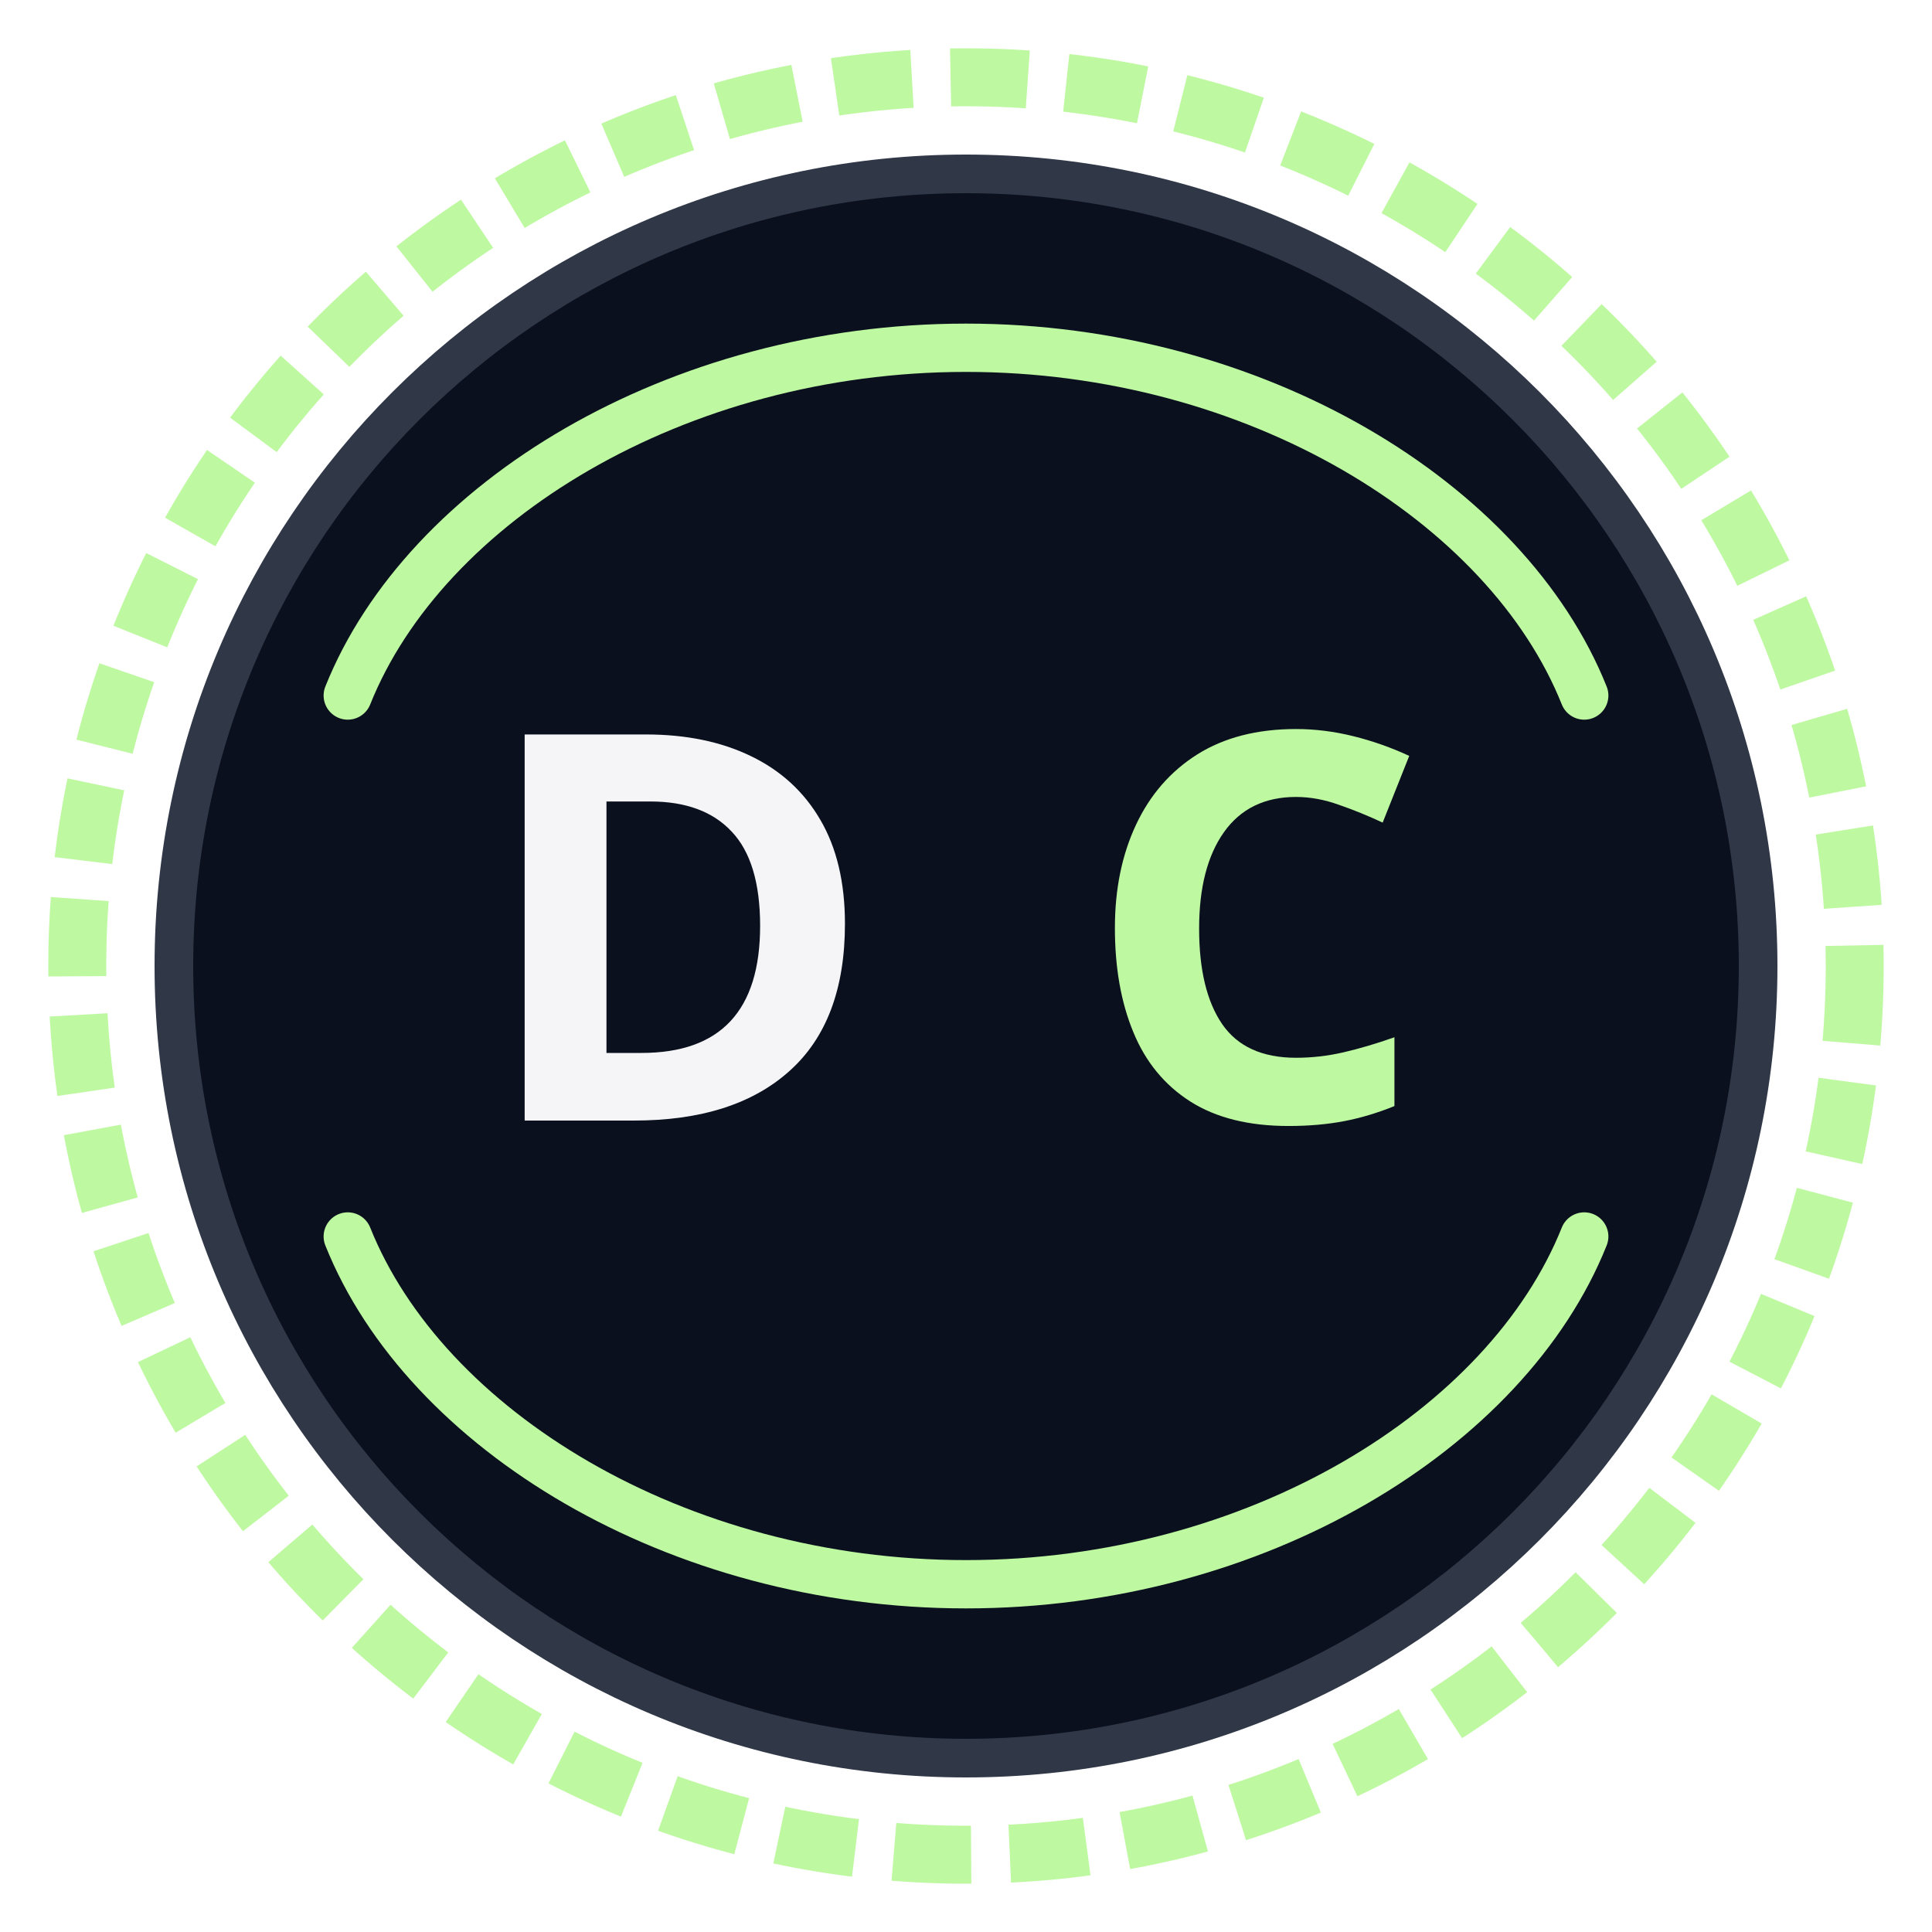
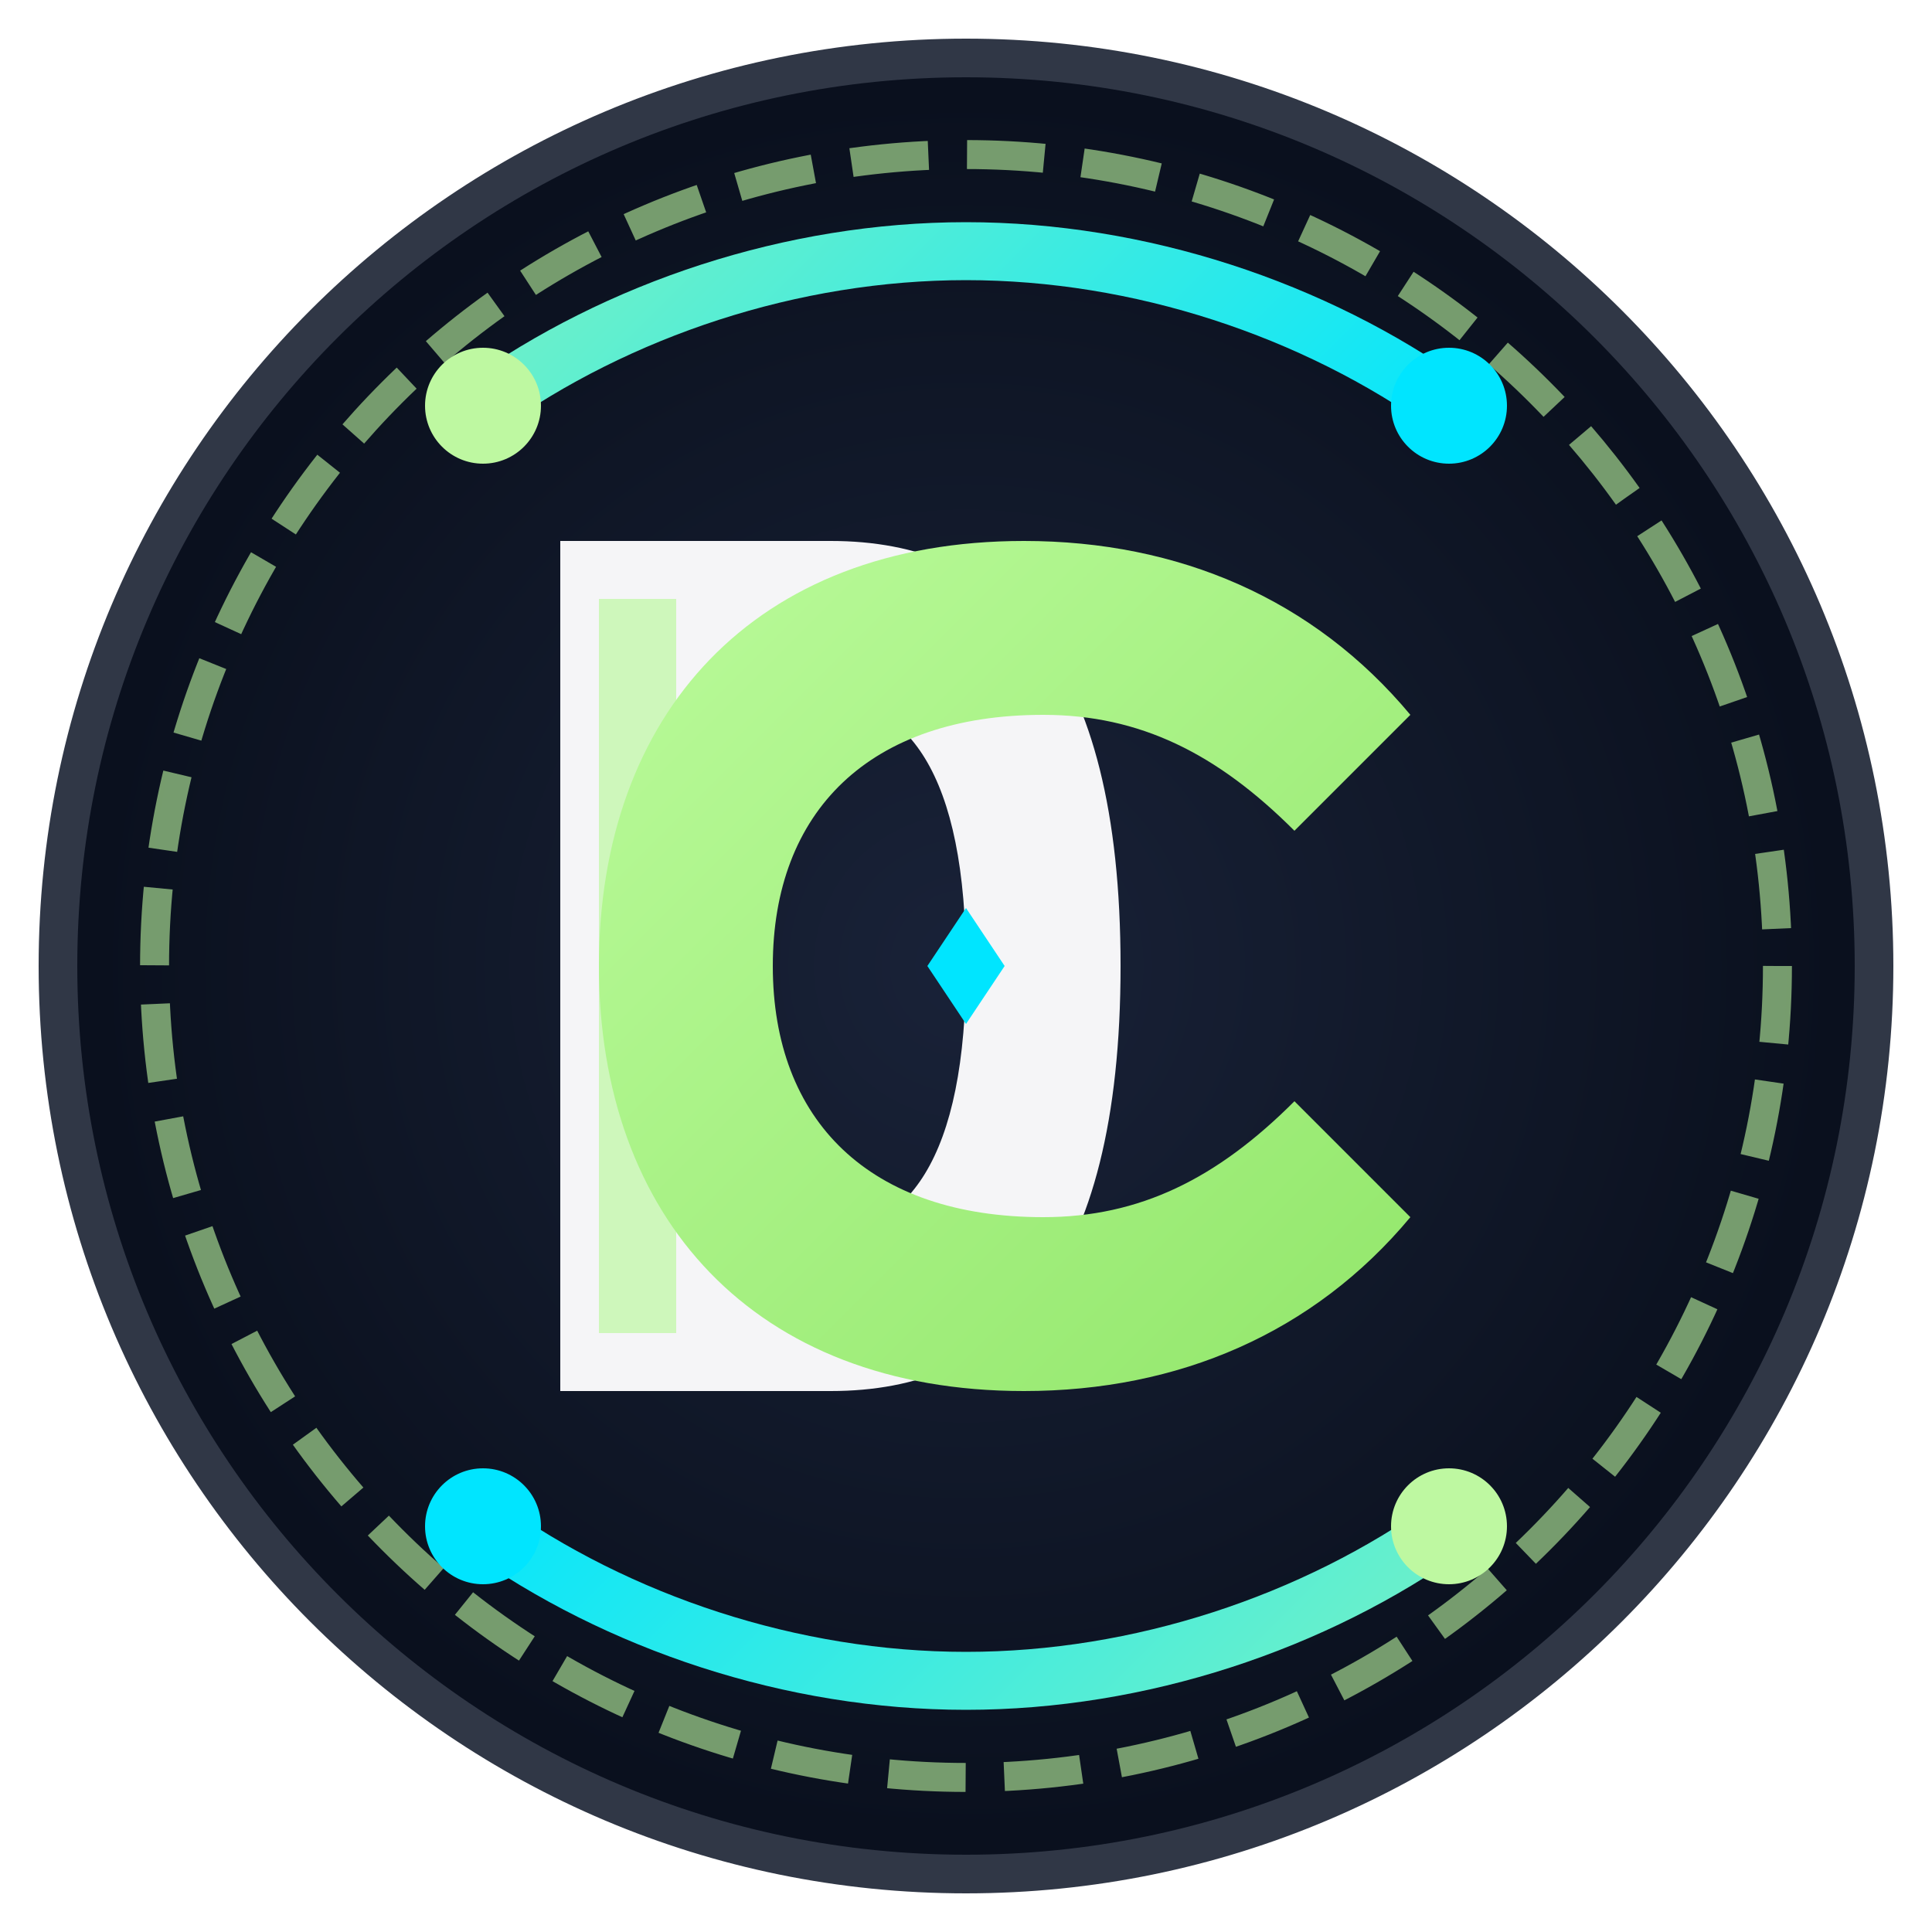
<svg xmlns="http://www.w3.org/2000/svg" viewBox="0 0 100 100" fill="none">
-   <circle cx="50" cy="50" r="46" stroke="#BEF8A1" stroke-width="3" stroke-dasharray="4 2" />
-   <circle cx="50" cy="50" r="41" fill="#0A101E" stroke="#303746" stroke-width="2" />
-   <path d="M18 36C22 26 35 18 50 18C65 18 78 26 82 36" stroke="#BEF8A1" stroke-width="2.5" stroke-linecap="round" />
-   <path d="M18 64C22 74 35 82 50 82C65 82 78 74 82 64" stroke="#BEF8A1" stroke-width="2.5" stroke-linecap="round" />
-   <text x="35" y="58" font-family="'Orbitron', sans-serif" font-weight="900" font-size="28" fill="#F5F5F7" text-anchor="middle">
-     D
-   </text>
-   <text x="65" y="58" font-family="'Orbitron', sans-serif" font-weight="900" font-size="28" fill="#BEF8A1" text-anchor="middle">
-     C
-   </text>
+   <defs>
+     <radialGradient id="dc-fav-bg" cx="50" cy="50" r="45" gradientUnits="userSpaceOnUse">
+       <stop offset="0%" stop-color="#192238" />
+       <stop offset="70%" stop-color="#0F1626" />
+       <stop offset="100%" stop-color="#0A101E" />
+     </radialGradient>
+     <linearGradient id="dc-fav-lime" x1="20" y1="20" x2="80" y2="80" gradientUnits="userSpaceOnUse">
+       <stop offset="0%" stop-color="#C3FFA5" />
+       <stop offset="100%" stop-color="#8BE362" />
+     </linearGradient>
+     <linearGradient id="dc-fav-ring" x1="0" y1="0" x2="100" y2="100" gradientUnits="userSpaceOnUse">
+       <stop offset="0%" stop-color="#BEF8A1" />
+       <stop offset="50%" stop-color="#00E5FF" />
+       <stop offset="100%" stop-color="#BEF8A1" />
+     </linearGradient>
+   </defs>
+   <circle cx="50" cy="50" r="47" fill="url(#dc-fav-bg)" stroke="#303746" stroke-width="2" />
+   <circle cx="50" cy="50" r="42" stroke="#BEF8A1" stroke-width="1.5" stroke-dasharray="4 2" opacity="0.6" />
+   <path d="M25 21C32 16 41 13 50 13C59 13 68 16 75 21" stroke="url(#dc-fav-ring)" stroke-width="3" stroke-linecap="round" />
+   <path d="M25 79C32 84 41 87 50 87C59 87 68 84 75 79" stroke="url(#dc-fav-ring)" stroke-width="3" stroke-linecap="round" />
+   <circle cx="25" cy="21" r="3" fill="#BEF8A1" />
+   <circle cx="75" cy="21" r="3" fill="#00E5FF" />
+   <circle cx="25" cy="79" r="3" fill="#00E5FF" />
+   <circle cx="75" cy="79" r="3" fill="#BEF8A1" />
+   <g transform="translate(1, 0)">
+     <path d="M28 28H42C51 28 57 34 57 50C57 66 51 72 42 72H28V28ZM36 36V64H41C46 64 49 60 49 50C49 40 46 36 41 36H36Z" fill="#F5F5F7" />
+     <path d="M30 31H34V69H30V31Z" fill="#BEF8A1" opacity="0.7" />
+     <path d="M72 37L66 43C62 39 58 37 53 37C44 37 39 42 39 50C39 58 44 63 53 63C58 63 62 61 66 57L72 63C67 69 60 72 52 72C38 72 30 63 30 50C30 37 38 28 52 28C60 28 67 31 72 37Z" fill="url(#dc-fav-lime)" />
+   </g>
+   <polygon points="50,47 52,50 50,53 48,50" fill="#00E5FF" />
</svg>
